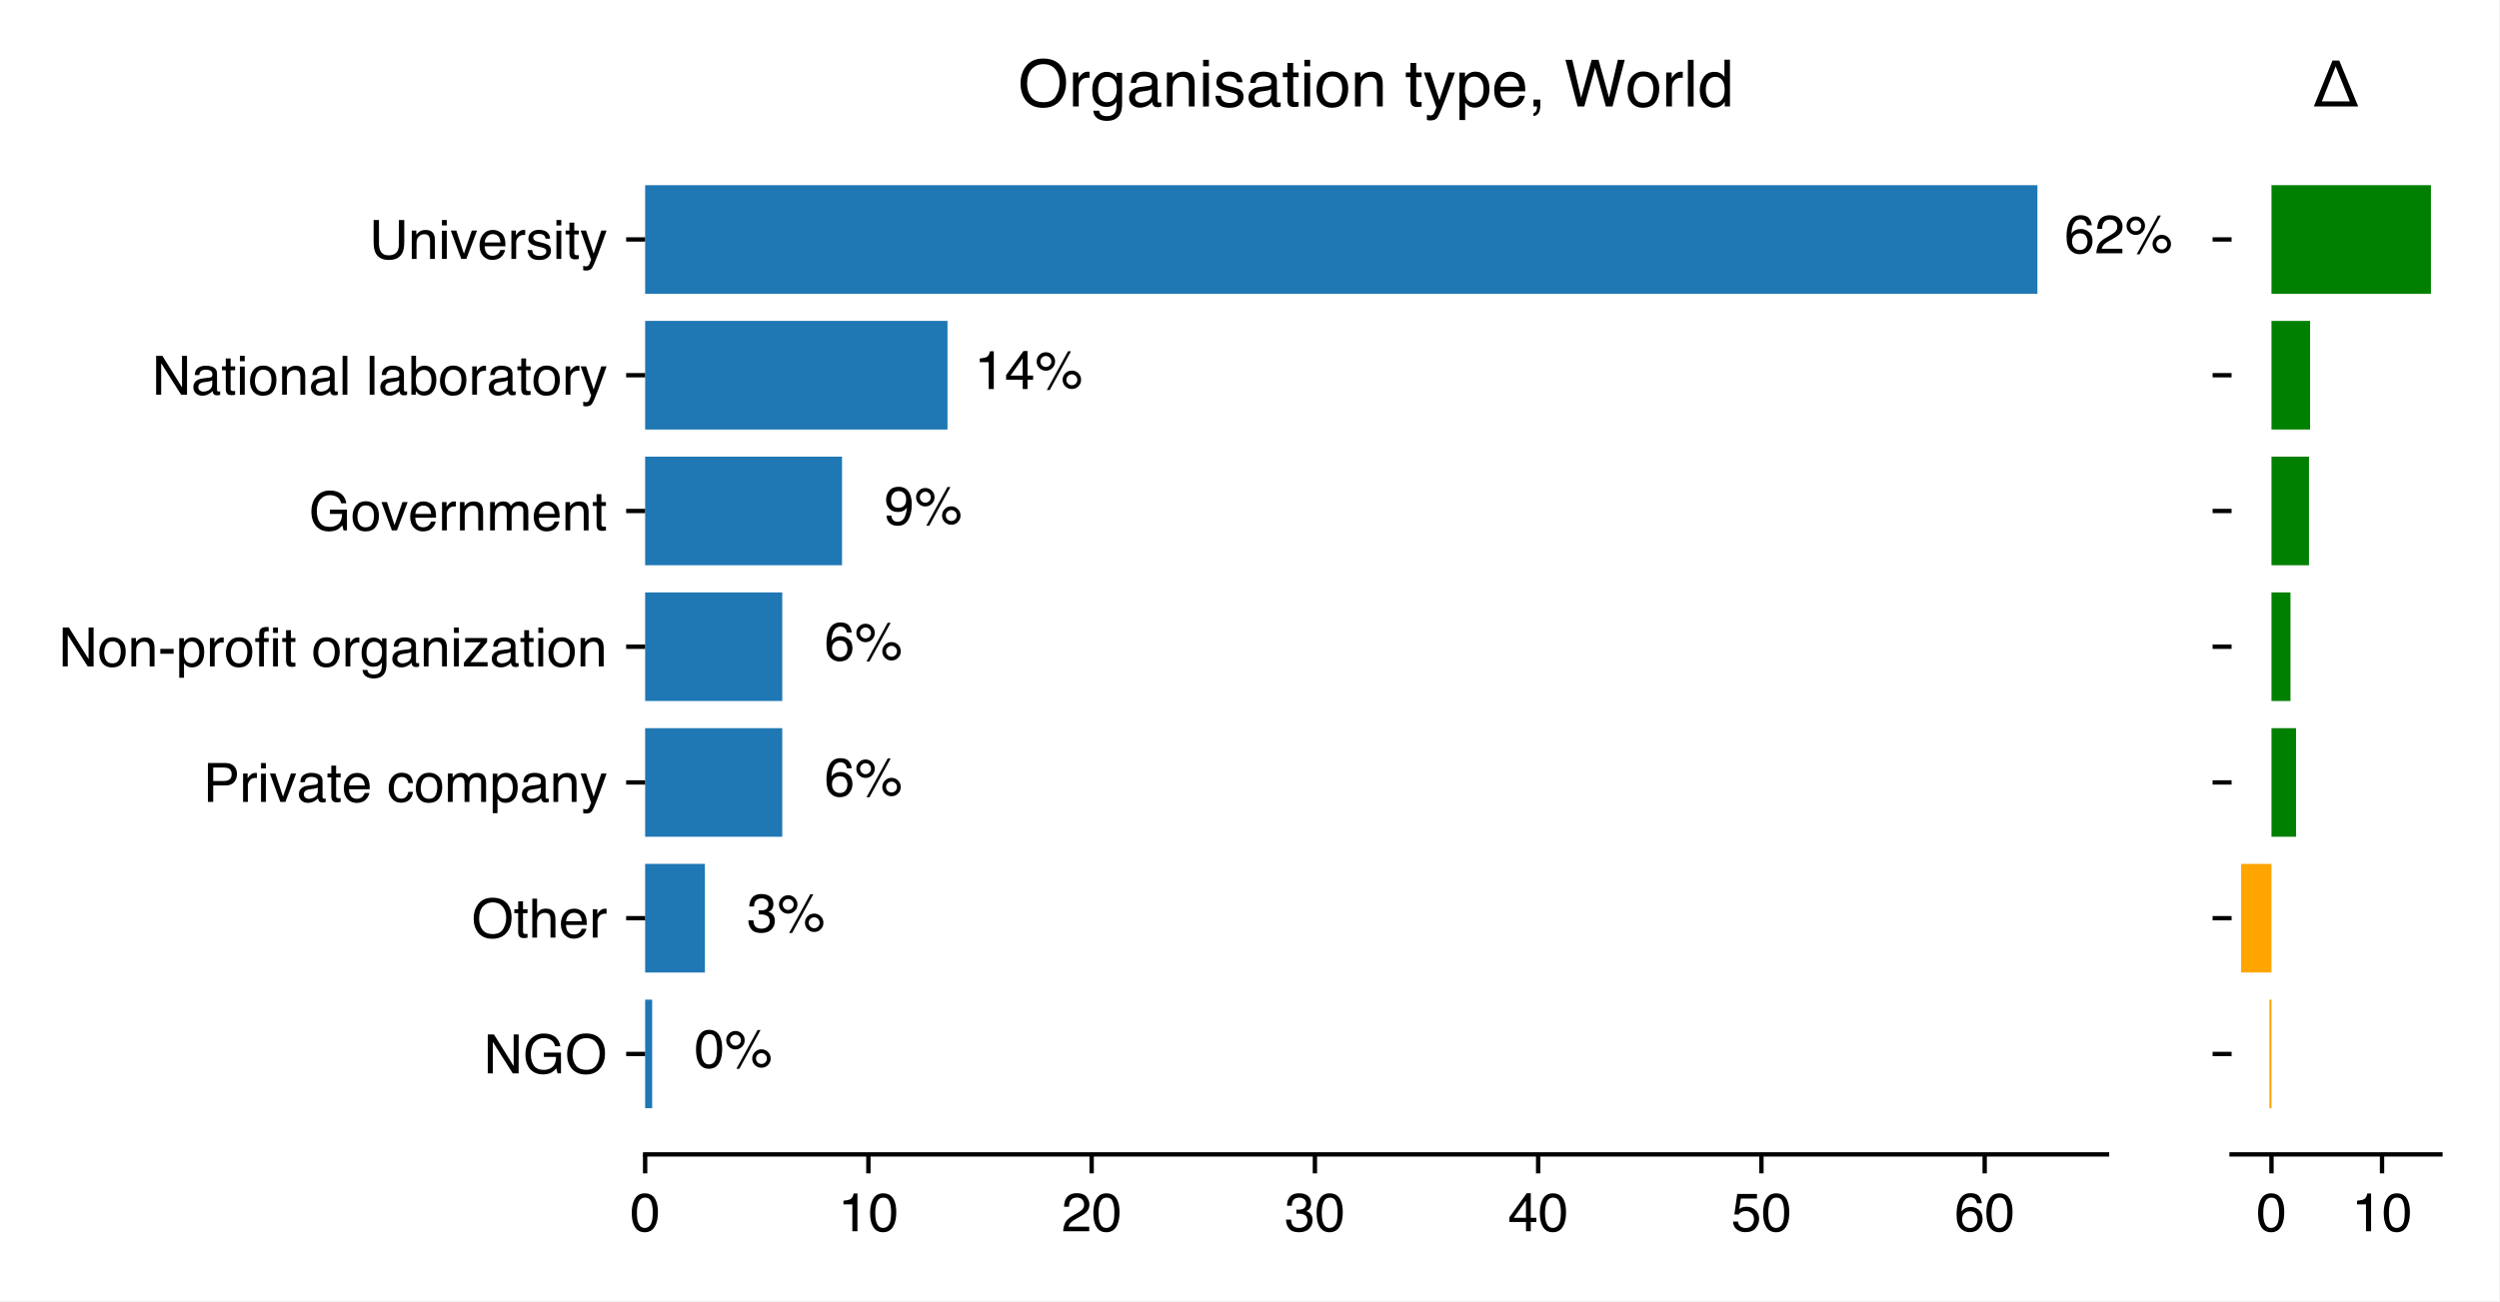
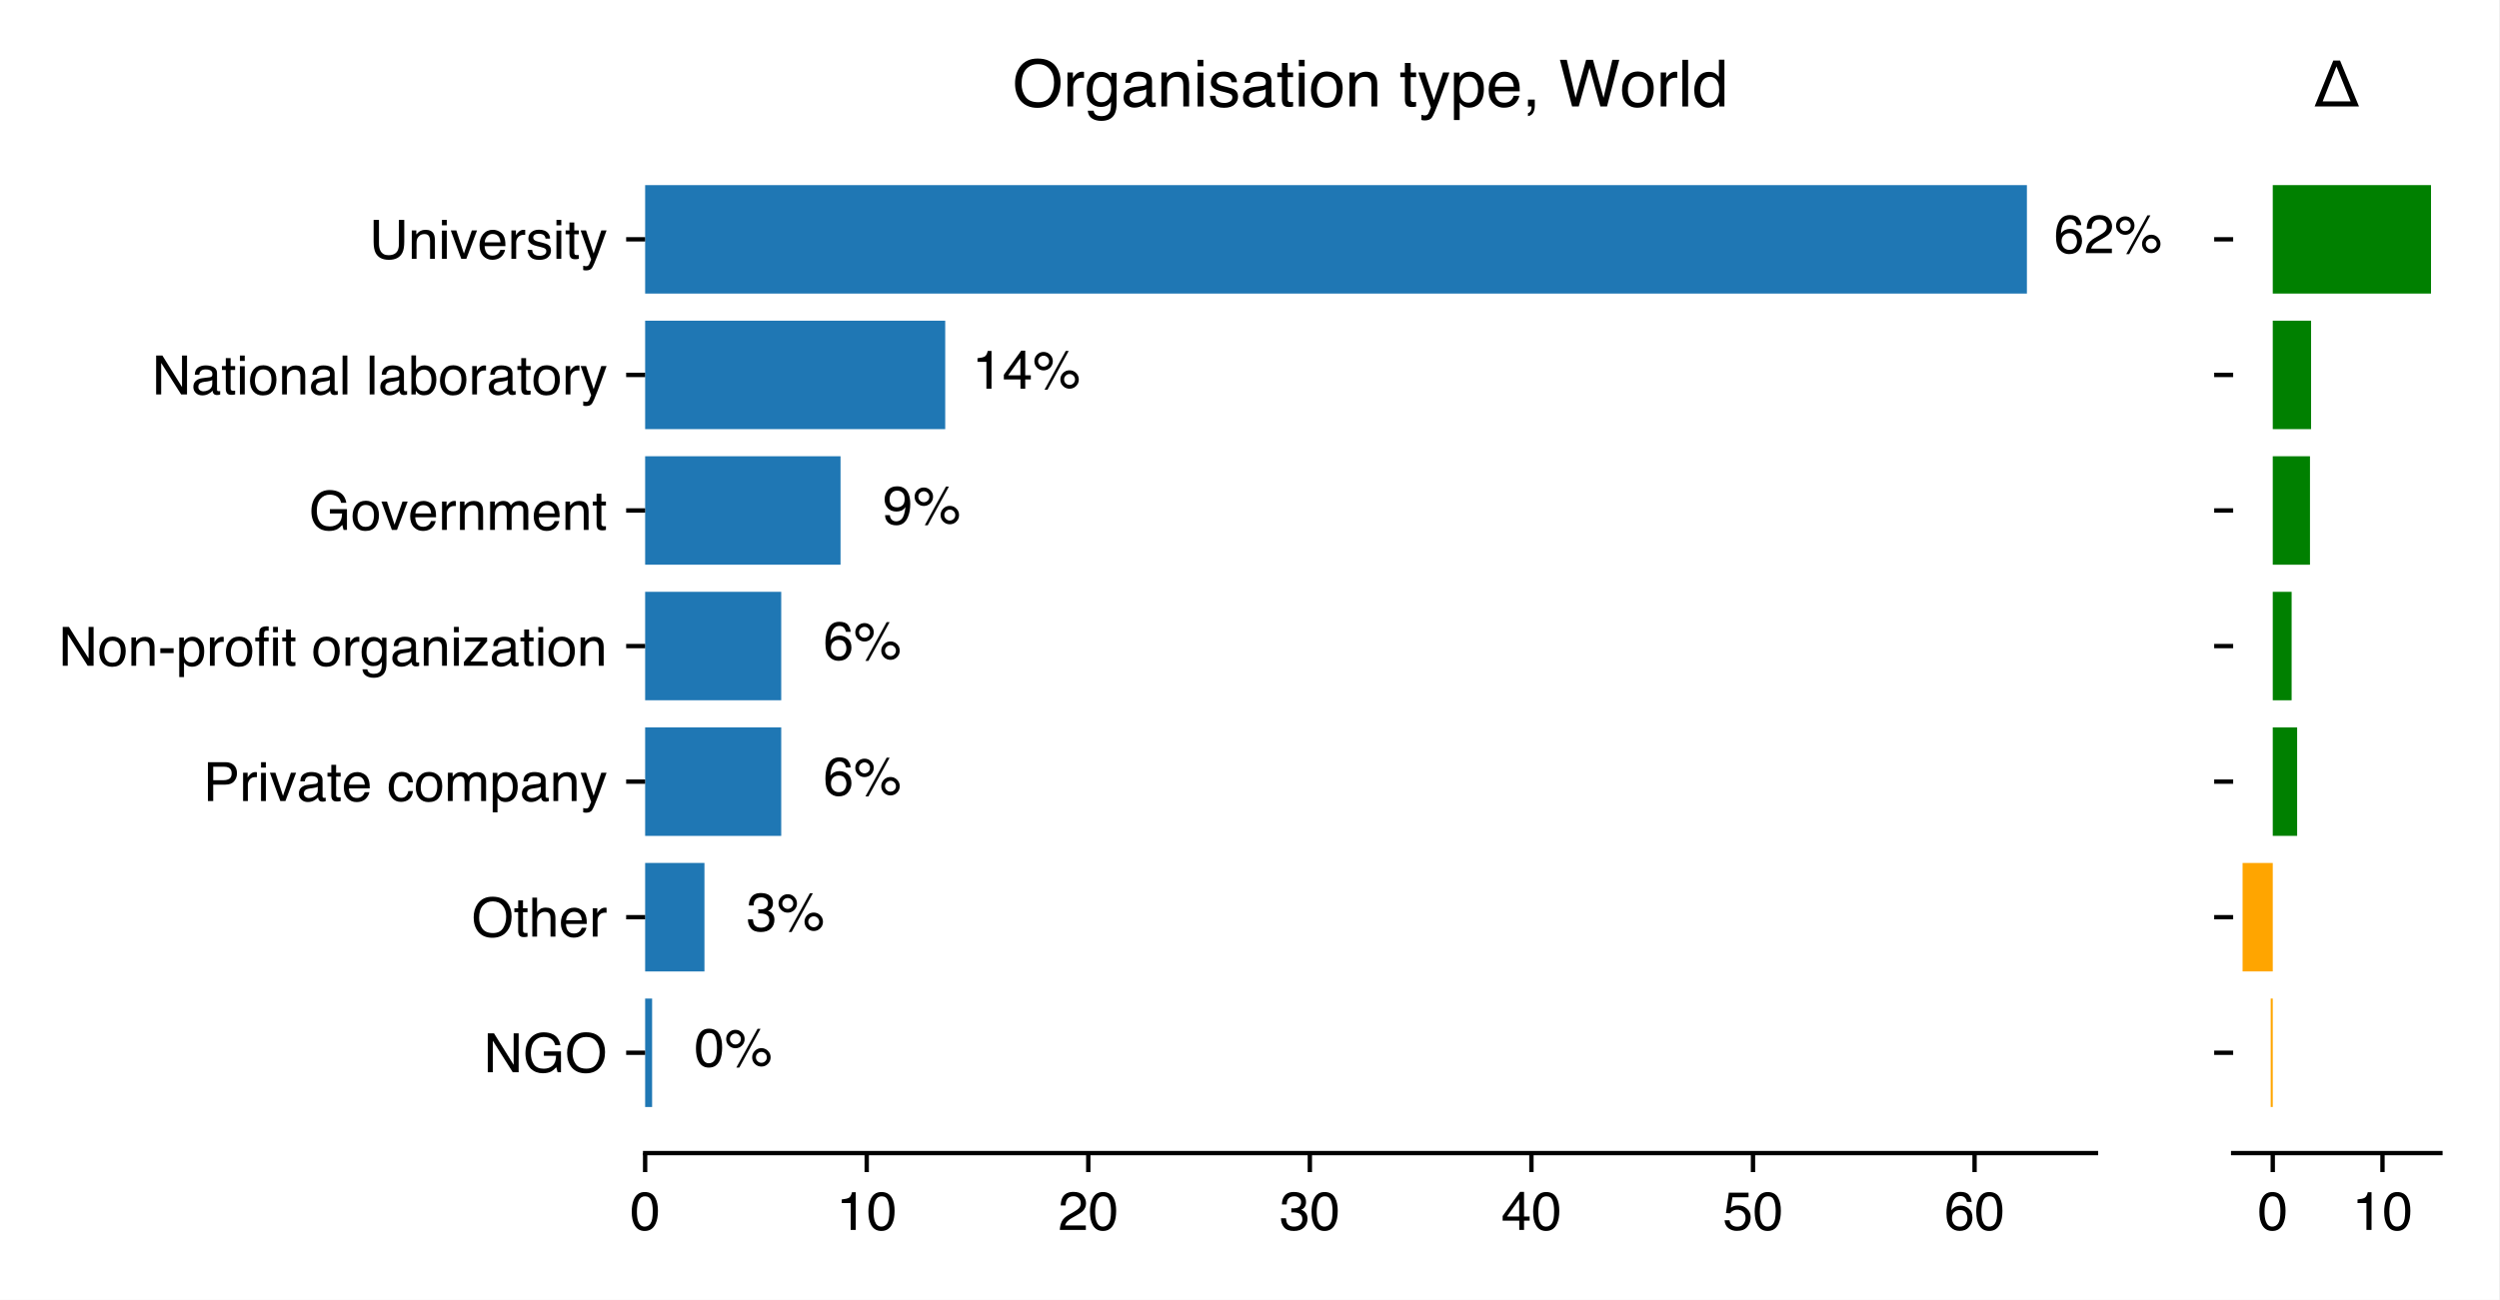
- <svg xmlns="http://www.w3.org/2000/svg" xmlns:xlink="http://www.w3.org/1999/xlink" width="460.8pt" height="240pt" viewBox="0 0 460.8 240" version="1.1">
+ <svg xmlns="http://www.w3.org/2000/svg" xmlns:xlink="http://www.w3.org/1999/xlink" width="460.8pt" height="239.76pt" viewBox="0 0 460.8 239.76" version="1.1">
  <defs>
    <style type="text/css">*{stroke-linejoin: round; stroke-linecap: butt}</style>
  </defs>
  <g id="figure_1">
    <g id="patch_1">
-       <path d="M 0 240  L 460.8 240  L 460.8 0  L 0 0  z " style="fill: #ffffff" />
+       <path d="M 0 239.76  L 460.8 239.76  L 460.8 0  L 0 0  z " style="fill: #ffffff" />
    </g>
    <g id="axes_1">
      <g id="patch_2">
-         <path d="M 118.959 212.942  L 388.523 212.942  L 388.523 25.642  L 118.959 25.642  z " style="fill: #ffffff" />
+         <path d="M 118.959 212.702  L 386.488 212.702  L 386.488 25.642  L 118.959 25.642  z " style="fill: #ffffff" />
      </g>
      <g id="patch_3">
-         <path d="M 118.959 204.429  L 120.256 204.429  L 120.256 184.397  L 118.959 184.397  z " clip-path="url(#p398abf2aa0)" style="fill: #1f77b4" />
+         <path d="M 118.959 204.199  L 120.246 204.199  L 120.246 184.193  L 118.959 184.193  z " clip-path="url(#pf5ba557261)" style="fill: #1f77b4" />
      </g>
      <g id="patch_4">
-         <path d="M 118.959 179.388  L 129.98 179.388  L 129.98 159.356  L 118.959 159.356  z " clip-path="url(#p398abf2aa0)" style="fill: #1f77b4" />
+         <path d="M 118.959 179.191  L 129.897 179.191  L 129.897 159.185  L 118.959 159.185  z " clip-path="url(#pf5ba557261)" style="fill: #1f77b4" />
      </g>
      <g id="patch_5">
-         <path d="M 118.959 154.348  L 144.243 154.348  L 144.243 134.316  L 118.959 134.316  z " clip-path="url(#p398abf2aa0)" style="fill: #1f77b4" />
+         <path d="M 118.959 154.184  L 144.052 154.184  L 144.052 134.177  L 118.959 134.177  z " clip-path="url(#pf5ba557261)" style="fill: #1f77b4" />
      </g>
      <g id="patch_6">
-         <path d="M 118.959 129.308  L 144.243 129.308  L 144.243 109.276  L 118.959 109.276  z " clip-path="url(#p398abf2aa0)" style="fill: #1f77b4" />
+         <path d="M 118.959 129.176  L 144.052 129.176  L 144.052 109.169  L 118.959 109.169  z " clip-path="url(#pf5ba557261)" style="fill: #1f77b4" />
      </g>
      <g id="patch_7">
-         <path d="M 118.959 104.268  L 155.264 104.268  L 155.264 84.236  L 118.959 84.236  z " clip-path="url(#p398abf2aa0)" style="fill: #1f77b4" />
+         <path d="M 118.959 104.168  L 154.99 104.168  L 154.99 84.161  L 118.959 84.161  z " clip-path="url(#pf5ba557261)" style="fill: #1f77b4" />
      </g>
      <g id="patch_8">
-         <path d="M 118.959 79.228  L 174.713 79.228  L 174.713 59.196  L 118.959 59.196  z " clip-path="url(#p398abf2aa0)" style="fill: #1f77b4" />
+         <path d="M 118.959 79.16  L 174.292 79.16  L 174.292 59.153  L 118.959 59.153  z " clip-path="url(#pf5ba557261)" style="fill: #1f77b4" />
      </g>
      <g id="patch_9">
-         <path d="M 118.959 54.188  L 375.686 54.188  L 375.686 34.156  L 118.959 34.156  z " clip-path="url(#p398abf2aa0)" style="fill: #1f77b4" />
+         <path d="M 118.959 54.152  L 373.749 54.152  L 373.749 34.145  L 118.959 34.145  z " clip-path="url(#pf5ba557261)" style="fill: #1f77b4" />
      </g>
      <g id="matplotlib.axis_1">
        <g id="xtick_1">
          <g id="line2d_1">
            <defs>
              <path id="m4c99cd72f3" d="M 0 0  L 0 3.5  " style="stroke: #000000; stroke-width: 0.8" />
            </defs>
            <g>
-               <use xlink:href="#m4c99cd72f3" x="118.959" y="212.942" style="stroke: #000000; stroke-width: 0.8" />
+               <use xlink:href="#m4c99cd72f3" x="118.959" y="212.702" style="stroke: #000000; stroke-width: 0.8" />
            </g>
          </g>
          <g id="text_1">
-             <g transform="translate(116.1789 227.1156)scale(0.1 -0.1)">
+             <g transform="translate(116.1789 226.8756)scale(0.1 -0.1)">
              <defs>
                <path id="Helvetica-30" d="M 1731 4475  Q 2600 4475 2988 3759  Q 3288 3206 3288 2244  Q 3288 1331 3016 734  Q 2622 -122 1728 -122  Q 922 -122 528 578  Q 200 1163 200 2147  Q 200 2909 397 3456  Q 766 4475 1731 4475  z M 1725 391  Q 2163 391 2422 778  Q 2681 1166 2681 2222  Q 2681 2984 2493 3476  Q 2306 3969 1766 3969  Q 1269 3969 1039 3501  Q 809 3034 809 2125  Q 809 1441 956 1025  Q 1181 391 1725 391  z " transform="scale(0.015625)" />
              </defs>
              <use xlink:href="#Helvetica-30" />
            </g>
          </g>
        </g>
        <g id="xtick_2">
          <g id="line2d_2">
            <g>
-               <use xlink:href="#m4c99cd72f3" x="160.126" y="212.942" style="stroke: #000000; stroke-width: 0.8" />
+               <use xlink:href="#m4c99cd72f3" x="159.816" y="212.702" style="stroke: #000000; stroke-width: 0.8" />
            </g>
          </g>
          <g id="text_2">
-             <g transform="translate(154.5655 227.1156)scale(0.1 -0.1)">
+             <g transform="translate(154.2548 226.8756)scale(0.1 -0.1)">
              <defs>
                <path id="Helvetica-31" d="M 613 3169  L 613 3600  Q 1222 3659 1462 3798  Q 1703 3938 1822 4456  L 2266 4456  L 2266 0  L 1666 0  L 1666 3169  L 613 3169  z " transform="scale(0.015625)" />
              </defs>
              <use xlink:href="#Helvetica-31" />
              <use xlink:href="#Helvetica-30" x="55.615" />
            </g>
          </g>
        </g>
        <g id="xtick_3">
          <g id="line2d_3">
            <g>
-               <use xlink:href="#m4c99cd72f3" x="201.294" y="212.942" style="stroke: #000000; stroke-width: 0.8" />
+               <use xlink:href="#m4c99cd72f3" x="200.672" y="212.702" style="stroke: #000000; stroke-width: 0.8" />
            </g>
          </g>
          <g id="text_3">
-             <g transform="translate(195.7326 227.1156)scale(0.1 -0.1)">
+             <g transform="translate(195.1112 226.8756)scale(0.1 -0.1)">
              <defs>
                <path id="Helvetica-32" d="M 200 0  Q 231 578 439 1006  Q 647 1434 1250 1784  L 1850 2131  Q 2253 2366 2416 2531  Q 2672 2791 2672 3125  Q 2672 3516 2437 3745  Q 2203 3975 1813 3975  Q 1234 3975 1013 3538  Q 894 3303 881 2888  L 309 2888  Q 319 3472 525 3841  Q 891 4491 1816 4491  Q 2584 4491 2939 4075  Q 3294 3659 3294 3150  Q 3294 2613 2916 2231  Q 2697 2009 2131 1694  L 1703 1456  Q 1397 1288 1222 1134  Q 909 863 828 531  L 3272 531  L 3272 0  L 200 0  z " transform="scale(0.015625)" />
              </defs>
              <use xlink:href="#Helvetica-32" />
              <use xlink:href="#Helvetica-30" x="55.615" />
            </g>
          </g>
        </g>
        <g id="xtick_4">
          <g id="line2d_4">
            <g>
-               <use xlink:href="#m4c99cd72f3" x="242.461" y="212.942" style="stroke: #000000; stroke-width: 0.8" />
+               <use xlink:href="#m4c99cd72f3" x="241.528" y="212.702" style="stroke: #000000; stroke-width: 0.8" />
            </g>
          </g>
          <g id="text_4">
-             <g transform="translate(236.8997 227.1156)scale(0.1 -0.1)">
+             <g transform="translate(235.9675 226.8756)scale(0.1 -0.1)">
              <defs>
                <path id="Helvetica-33" d="M 1663 -122  Q 869 -122 511 314  Q 153 750 153 1375  L 741 1375  Q 778 941 903 744  Q 1122 391 1694 391  Q 2138 391 2406 628  Q 2675 866 2675 1241  Q 2675 1703 2392 1887  Q 2109 2072 1606 2072  Q 1550 2072 1492 2070  Q 1434 2069 1375 2066  L 1375 2563  Q 1463 2553 1522 2550  Q 1581 2547 1650 2547  Q 1966 2547 2169 2647  Q 2525 2822 2525 3272  Q 2525 3606 2287 3787  Q 2050 3969 1734 3969  Q 1172 3969 956 3594  Q 838 3388 822 3006  L 266 3006  Q 266 3506 466 3856  Q 809 4481 1675 4481  Q 2359 4481 2734 4176  Q 3109 3872 3109 3294  Q 3109 2881 2888 2625  Q 2750 2466 2531 2375  Q 2884 2278 3082 2001  Q 3281 1725 3281 1325  Q 3281 684 2859 281  Q 2438 -122 1663 -122  z " transform="scale(0.015625)" />
              </defs>
              <use xlink:href="#Helvetica-33" />
              <use xlink:href="#Helvetica-30" x="55.615" />
            </g>
          </g>
        </g>
        <g id="xtick_5">
          <g id="line2d_5">
            <g>
-               <use xlink:href="#m4c99cd72f3" x="283.628" y="212.942" style="stroke: #000000; stroke-width: 0.8" />
+               <use xlink:href="#m4c99cd72f3" x="282.385" y="212.702" style="stroke: #000000; stroke-width: 0.8" />
            </g>
          </g>
          <g id="text_5">
-             <g transform="translate(278.0668 227.1156)scale(0.1 -0.1)">
+             <g transform="translate(276.8239 226.8756)scale(0.1 -0.1)">
              <defs>
                <path id="Helvetica-34" d="M 2116 1584  L 2116 3613  L 681 1584  L 2116 1584  z M 2125 0  L 2125 1094  L 163 1094  L 163 1644  L 2213 4488  L 2688 4488  L 2688 1584  L 3347 1584  L 3347 1094  L 2688 1094  L 2688 0  L 2125 0  z " transform="scale(0.015625)" />
              </defs>
              <use xlink:href="#Helvetica-34" />
              <use xlink:href="#Helvetica-30" x="55.615" />
            </g>
          </g>
        </g>
        <g id="xtick_6">
          <g id="line2d_6">
            <g>
-               <use xlink:href="#m4c99cd72f3" x="324.795" y="212.942" style="stroke: #000000; stroke-width: 0.8" />
+               <use xlink:href="#m4c99cd72f3" x="323.241" y="212.702" style="stroke: #000000; stroke-width: 0.8" />
            </g>
          </g>
          <g id="text_6">
-             <g transform="translate(319.2339 227.1156)scale(0.1 -0.1)">
+             <g transform="translate(317.6803 226.8756)scale(0.1 -0.1)">
              <defs>
                <path id="Helvetica-35" d="M 791 1141  Q 847 659 1238 475  Q 1438 381 1700 381  Q 2200 381 2440 700  Q 2681 1019 2681 1406  Q 2681 1875 2395 2131  Q 2109 2388 1709 2388  Q 1419 2388 1211 2275  Q 1003 2163 856 1963  L 369 1991  L 709 4400  L 3034 4400  L 3034 3856  L 1131 3856  L 941 2613  Q 1097 2731 1238 2791  Q 1488 2894 1816 2894  Q 2431 2894 2859 2497  Q 3288 2100 3288 1491  Q 3288 856 2895 371  Q 2503 -113 1644 -113  Q 1097 -113 676 195  Q 256 503 206 1141  L 791 1141  z " transform="scale(0.015625)" />
              </defs>
              <use xlink:href="#Helvetica-35" />
              <use xlink:href="#Helvetica-30" x="55.615" />
            </g>
          </g>
        </g>
        <g id="xtick_7">
          <g id="line2d_7">
            <g>
-               <use xlink:href="#m4c99cd72f3" x="365.962" y="212.942" style="stroke: #000000; stroke-width: 0.8" />
+               <use xlink:href="#m4c99cd72f3" x="364.098" y="212.702" style="stroke: #000000; stroke-width: 0.8" />
            </g>
          </g>
          <g id="text_7">
-             <g transform="translate(360.401 227.1156)scale(0.1 -0.1)">
+             <g transform="translate(358.5366 226.8756)scale(0.1 -0.1)">
              <defs>
                <path id="Helvetica-36" d="M 1872 4494  Q 2622 4494 2917 4105  Q 3213 3716 3213 3303  L 2656 3303  Q 2606 3569 2497 3719  Q 2294 4000 1881 4000  Q 1409 4000 1131 3564  Q 853 3128 822 2316  Q 1016 2600 1309 2741  Q 1578 2866 1909 2866  Q 2472 2866 2890 2506  Q 3309 2147 3309 1434  Q 3309 825 2912 354  Q 2516 -116 1781 -116  Q 1153 -116 697 361  Q 241 838 241 1966  Q 241 2800 444 3381  Q 834 4494 1872 4494  z M 1831 384  Q 2275 384 2495 682  Q 2716 981 2716 1388  Q 2716 1731 2519 2042  Q 2322 2353 1803 2353  Q 1441 2353 1167 2112  Q 894 1872 894 1388  Q 894 963 1142 673  Q 1391 384 1831 384  z " transform="scale(0.015625)" />
              </defs>
              <use xlink:href="#Helvetica-36" />
              <use xlink:href="#Helvetica-30" x="55.615" />
            </g>
          </g>
        </g>
      </g>
      <g id="matplotlib.axis_2">
        <g id="ytick_1">
          <g id="line2d_8">
            <defs>
              <path id="m8e343aef83" d="M 0 0  L -3.5 0  " style="stroke: #000000; stroke-width: 0.8" />
            </defs>
            <g>
-               <use xlink:href="#m8e343aef83" x="118.959" y="194.413" style="stroke: #000000; stroke-width: 0.8" />
+               <use xlink:href="#m8e343aef83" x="118.959" y="194.196" style="stroke: #000000; stroke-width: 0.8" />
            </g>
          </g>
          <g id="text_8">
-             <g transform="translate(89.18125 197.9993)scale(0.1 -0.1)">
+             <g transform="translate(89.18125 197.783)scale(0.1 -0.1)">
              <defs>
                <path id="Helvetica-4e" d="M 488 4591  L 1222 4591  L 3541 872  L 3541 4591  L 4131 4591  L 4131 0  L 3434 0  L 1081 3716  L 1081 0  L 488 0  L 488 4591  z M 2269 4591  L 2269 4591  z " transform="scale(0.015625)" />
                <path id="Helvetica-47" d="M 2472 4709  Q 3119 4709 3591 4459  Q 4275 4100 4428 3200  L 3813 3200  Q 3700 3703 3347 3933  Q 2994 4163 2456 4163  Q 1819 4163 1383 3684  Q 947 3206 947 2259  Q 947 1441 1306 927  Q 1666 413 2478 413  Q 3100 413 3508 773  Q 3916 1134 3925 1941  L 2488 1941  L 2488 2456  L 4503 2456  L 4503 0  L 4103 0  L 3953 591  Q 3638 244 3394 109  Q 2984 -122 2353 -122  Q 1538 -122 950 406  Q 309 1069 309 2225  Q 309 3378 934 4059  Q 1528 4709 2472 4709  z M 2369 4716  L 2369 4716  z " transform="scale(0.015625)" />
                <path id="Helvetica-4f" d="M 2469 4716  Q 3684 4716 4269 3934  Q 4725 3325 4725 2375  Q 4725 1347 4203 666  Q 3591 -134 2456 -134  Q 1397 -134 791 566  Q 250 1241 250 2272  Q 250 3203 713 3866  Q 1306 4716 2469 4716  z M 2531 422  Q 3353 422 3720 1011  Q 4088 1600 4088 2366  Q 4088 3175 3664 3669  Q 3241 4163 2506 4163  Q 1794 4163 1344 3673  Q 894 3184 894 2231  Q 894 1469 1280 945  Q 1666 422 2531 422  z M 2488 4716  L 2488 4716  z " transform="scale(0.015625)" />
              </defs>
              <use xlink:href="#Helvetica-4e" />
              <use xlink:href="#Helvetica-47" x="72.217" />
              <use xlink:href="#Helvetica-4f" x="150" />
            </g>
          </g>
        </g>
        <g id="ytick_2">
          <g id="line2d_9">
            <g>
-               <use xlink:href="#m8e343aef83" x="118.959" y="169.372" style="stroke: #000000; stroke-width: 0.8" />
+               <use xlink:href="#m8e343aef83" x="118.959" y="169.188" style="stroke: #000000; stroke-width: 0.8" />
            </g>
          </g>
          <g id="text_9">
-             <g transform="translate(86.95156 172.9592)scale(0.1 -0.1)">
+             <g transform="translate(86.95156 172.775)scale(0.1 -0.1)">
              <defs>
                <path id="Helvetica-74" d="M 525 4281  L 1094 4281  L 1094 3347  L 1628 3347  L 1628 2888  L 1094 2888  L 1094 703  Q 1094 528 1213 469  Q 1278 434 1431 434  Q 1472 434 1519 436  Q 1566 438 1628 444  L 1628 0  Q 1531 -28 1426 -40  Q 1322 -53 1200 -53  Q 806 -53 665 148  Q 525 350 525 672  L 525 2888  L 72 2888  L 72 3347  L 525 3347  L 525 4281  z " transform="scale(0.015625)" />
                <path id="Helvetica-68" d="M 413 4606  L 975 4606  L 975 2894  Q 1175 3147 1334 3250  Q 1606 3428 2013 3428  Q 2741 3428 3000 2919  Q 3141 2641 3141 2147  L 3141 0  L 2563 0  L 2563 2109  Q 2563 2478 2469 2650  Q 2316 2925 1894 2925  Q 1544 2925 1259 2684  Q 975 2444 975 1775  L 975 0  L 413 0  L 413 4606  z " transform="scale(0.015625)" />
                <path id="Helvetica-65" d="M 1806 3422  Q 2163 3422 2497 3255  Q 2831 3088 3006 2822  Q 3175 2569 3231 2231  Q 3281 2000 3281 1494  L 828 1494  Q 844 984 1069 676  Q 1294 369 1766 369  Q 2206 369 2469 659  Q 2619 828 2681 1050  L 3234 1050  Q 3213 866 3089 639  Q 2966 413 2813 269  Q 2556 19 2178 -69  Q 1975 -119 1719 -119  Q 1094 -119 659 336  Q 225 791 225 1609  Q 225 2416 662 2919  Q 1100 3422 1806 3422  z M 2703 1941  Q 2669 2306 2544 2525  Q 2313 2931 1772 2931  Q 1384 2931 1121 2651  Q 859 2372 844 1941  L 2703 1941  z M 1753 3428  L 1753 3428  z " transform="scale(0.015625)" />
                <path id="Helvetica-72" d="M 428 3347  L 963 3347  L 963 2769  Q 1028 2938 1284 3180  Q 1541 3422 1875 3422  Q 1891 3422 1928 3419  Q 1966 3416 2056 3406  L 2056 2813  Q 2006 2822 1964 2825  Q 1922 2828 1872 2828  Q 1447 2828 1219 2554  Q 991 2281 991 1925  L 991 0  L 428 0  L 428 3347  z " transform="scale(0.015625)" />
              </defs>
              <use xlink:href="#Helvetica-4f" />
              <use xlink:href="#Helvetica-74" x="77.783" />
              <use xlink:href="#Helvetica-68" x="105.566" />
              <use xlink:href="#Helvetica-65" x="161.182" />
              <use xlink:href="#Helvetica-72" x="216.797" />
            </g>
          </g>
        </g>
        <g id="ytick_3">
          <g id="line2d_10">
            <g>
-               <use xlink:href="#m8e343aef83" x="118.959" y="144.332" style="stroke: #000000; stroke-width: 0.8" />
+               <use xlink:href="#m8e343aef83" x="118.959" y="144.18" style="stroke: #000000; stroke-width: 0.8" />
            </g>
          </g>
          <g id="text_10">
-             <g transform="translate(37.48594 147.9191)scale(0.1 -0.1)">
+             <g transform="translate(37.48594 147.767)scale(0.1 -0.1)">
              <defs>
                <path id="Helvetica-50" d="M 547 4591  L 2613 4591  Q 3225 4591 3600 4245  Q 3975 3900 3975 3275  Q 3975 2738 3640 2339  Q 3306 1941 2613 1941  L 1169 1941  L 1169 0  L 547 0  L 547 4591  z M 3347 3272  Q 3347 3778 2972 3959  Q 2766 4056 2406 4056  L 1169 4056  L 1169 2466  L 2406 2466  Q 2825 2466 3086 2644  Q 3347 2822 3347 3272  z " transform="scale(0.015625)" />
                <path id="Helvetica-69" d="M 413 3331  L 984 3331  L 984 0  L 413 0  L 413 3331  z M 413 4591  L 984 4591  L 984 3953  L 413 3953  L 413 4591  z " transform="scale(0.015625)" />
                <path id="Helvetica-76" d="M 688 3347  L 1581 622  L 2516 3347  L 3131 3347  L 1869 0  L 1269 0  L 34 3347  L 688 3347  z " transform="scale(0.015625)" />
                <path id="Helvetica-61" d="M 844 891  Q 844 647 1022 506  Q 1200 366 1444 366  Q 1741 366 2019 503  Q 2488 731 2488 1250  L 2488 1703  Q 2384 1638 2221 1594  Q 2059 1550 1903 1531  L 1563 1488  Q 1256 1447 1103 1359  Q 844 1213 844 891  z M 2206 2028  Q 2400 2053 2466 2191  Q 2503 2266 2503 2406  Q 2503 2694 2298 2823  Q 2094 2953 1713 2953  Q 1272 2953 1088 2716  Q 984 2584 953 2325  L 428 2325  Q 444 2944 830 3186  Q 1216 3428 1725 3428  Q 2316 3428 2684 3203  Q 3050 2978 3050 2503  L 3050 575  Q 3050 488 3086 434  Q 3122 381 3238 381  Q 3275 381 3322 386  Q 3369 391 3422 400  L 3422 -16  Q 3291 -53 3222 -62  Q 3153 -72 3034 -72  Q 2744 -72 2613 134  Q 2544 244 2516 444  Q 2344 219 2022 53  Q 1700 -113 1313 -113  Q 847 -113 551 170  Q 256 453 256 878  Q 256 1344 547 1600  Q 838 1856 1309 1916  L 2206 2028  z M 1741 3428  L 1741 3428  z " transform="scale(0.015625)" />
                <path id="Helvetica-20" transform="scale(0.015625)" />
                <path id="Helvetica-63" d="M 1703 3444  Q 2269 3444 2623 3169  Q 2978 2894 3050 2222  L 2503 2222  Q 2453 2531 2275 2736  Q 2097 2941 1703 2941  Q 1166 2941 934 2416  Q 784 2075 784 1575  Q 784 1072 996 728  Q 1209 384 1666 384  Q 2016 384 2220 598  Q 2425 813 2503 1184  L 3050 1184  Q 2956 519 2581 211  Q 2206 -97 1622 -97  Q 966 -97 575 383  Q 184 863 184 1581  Q 184 2463 612 2953  Q 1041 3444 1703 3444  z M 1616 3428  L 1616 3428  z " transform="scale(0.015625)" />
                <path id="Helvetica-6f" d="M 1741 363  Q 2300 363 2508 786  Q 2716 1209 2716 1728  Q 2716 2197 2566 2491  Q 2328 2953 1747 2953  Q 1231 2953 997 2559  Q 763 2166 763 1609  Q 763 1075 997 719  Q 1231 363 1741 363  z M 1763 3444  Q 2409 3444 2856 3012  Q 3303 2581 3303 1744  Q 3303 934 2909 406  Q 2516 -122 1688 -122  Q 997 -122 590 345  Q 184 813 184 1600  Q 184 2444 612 2944  Q 1041 3444 1763 3444  z M 1744 3428  L 1744 3428  z " transform="scale(0.015625)" />
                <path id="Helvetica-6d" d="M 413 3347  L 969 3347  L 969 2872  Q 1169 3119 1331 3231  Q 1609 3422 1963 3422  Q 2363 3422 2606 3225  Q 2744 3113 2856 2894  Q 3044 3163 3297 3292  Q 3550 3422 3866 3422  Q 4541 3422 4784 2934  Q 4916 2672 4916 2228  L 4916 0  L 4331 0  L 4331 2325  Q 4331 2659 4164 2784  Q 3997 2909 3756 2909  Q 3425 2909 3186 2687  Q 2947 2466 2947 1947  L 2947 0  L 2375 0  L 2375 2184  Q 2375 2525 2294 2681  Q 2166 2916 1816 2916  Q 1497 2916 1236 2669  Q 975 2422 975 1775  L 975 0  L 413 0  L 413 3347  z " transform="scale(0.015625)" />
                <path id="Helvetica-70" d="M 1825 378  Q 2219 378 2480 708  Q 2741 1038 2741 1694  Q 2741 2094 2625 2381  Q 2406 2934 1825 2934  Q 1241 2934 1025 2350  Q 909 2038 909 1556  Q 909 1169 1025 897  Q 1244 378 1825 378  z M 369 3331  L 916 3331  L 916 2888  Q 1084 3116 1284 3241  Q 1569 3428 1953 3428  Q 2522 3428 2919 2992  Q 3316 2556 3316 1747  Q 3316 653 2744 184  Q 2381 -113 1900 -113  Q 1522 -113 1266 53  Q 1116 147 931 375  L 931 -1334  L 369 -1334  L 369 3331  z " transform="scale(0.015625)" />
                <path id="Helvetica-6e" d="M 413 3347  L 947 3347  L 947 2872  Q 1184 3166 1450 3294  Q 1716 3422 2041 3422  Q 2753 3422 3003 2925  Q 3141 2653 3141 2147  L 3141 0  L 2569 0  L 2569 2109  Q 2569 2416 2478 2603  Q 2328 2916 1934 2916  Q 1734 2916 1606 2875  Q 1375 2806 1200 2600  Q 1059 2434 1017 2257  Q 975 2081 975 1753  L 975 0  L 413 0  L 413 3347  z M 1734 3428  L 1734 3428  z " transform="scale(0.015625)" />
                <path id="Helvetica-79" d="M 2503 3347  L 3125 3347  Q 3006 3025 2597 1878  Q 2291 1016 2084 472  Q 1597 -809 1397 -1090  Q 1197 -1372 709 -1372  Q 591 -1372 527 -1362  Q 463 -1353 369 -1328  L 369 -816  Q 516 -856 581 -865  Q 647 -875 697 -875  Q 853 -875 926 -823  Q 1000 -772 1050 -697  Q 1066 -672 1162 -440  Q 1259 -209 1303 -97  L 66 3347  L 703 3347  L 1600 622  L 2503 3347  z M 1597 3428  L 1597 3428  z " transform="scale(0.015625)" />
              </defs>
              <use xlink:href="#Helvetica-50" />
              <use xlink:href="#Helvetica-72" x="66.699" />
              <use xlink:href="#Helvetica-69" x="100" />
              <use xlink:href="#Helvetica-76" x="122.217" />
              <use xlink:href="#Helvetica-61" x="172.217" />
              <use xlink:href="#Helvetica-74" x="227.832" />
              <use xlink:href="#Helvetica-65" x="255.615" />
              <use xlink:href="#Helvetica-20" x="311.23" />
              <use xlink:href="#Helvetica-63" x="339.014" />
              <use xlink:href="#Helvetica-6f" x="389.014" />
              <use xlink:href="#Helvetica-6d" x="444.629" />
              <use xlink:href="#Helvetica-70" x="527.93" />
              <use xlink:href="#Helvetica-61" x="583.545" />
              <use xlink:href="#Helvetica-6e" x="639.16" />
              <use xlink:href="#Helvetica-79" x="694.775" />
            </g>
          </g>
        </g>
        <g id="ytick_4">
          <g id="line2d_11">
            <g>
-               <use xlink:href="#m8e343aef83" x="118.959" y="119.292" style="stroke: #000000; stroke-width: 0.8" />
+               <use xlink:href="#m8e343aef83" x="118.959" y="119.172" style="stroke: #000000; stroke-width: 0.8" />
            </g>
          </g>
          <g id="text_11">
-             <g transform="translate(10.8 122.9298)scale(0.1 -0.1)">
+             <g transform="translate(10.8 122.8098)scale(0.1 -0.1)">
              <defs>
                <path id="Helvetica-2d" d="M 266 2072  L 1834 2072  L 1834 1494  L 266 1494  L 266 2072  z " transform="scale(0.015625)" />
                <path id="Helvetica-66" d="M 553 3856  Q 566 4206 675 4369  Q 872 4656 1434 4656  Q 1488 4656 1544 4653  Q 1600 4650 1672 4644  L 1672 4131  Q 1584 4138 1545 4139  Q 1506 4141 1472 4141  Q 1216 4141 1166 4008  Q 1116 3875 1116 3331  L 1672 3331  L 1672 2888  L 1109 2888  L 1109 0  L 553 0  L 553 2888  L 88 2888  L 88 3331  L 553 3331  L 553 3856  z " transform="scale(0.015625)" />
                <path id="Helvetica-67" d="M 1594 3406  Q 1988 3406 2281 3213  Q 2441 3103 2606 2894  L 2606 3316  L 3125 3316  L 3125 272  Q 3125 -366 2938 -734  Q 2588 -1416 1616 -1416  Q 1075 -1416 706 -1173  Q 338 -931 294 -416  L 866 -416  Q 906 -641 1028 -763  Q 1219 -950 1628 -950  Q 2275 -950 2475 -494  Q 2594 -225 2584 466  Q 2416 209 2178 84  Q 1941 -41 1550 -41  Q 1006 -41 598 345  Q 191 731 191 1622  Q 191 2463 602 2934  Q 1013 3406 1594 3406  z M 2606 1688  Q 2606 2309 2350 2609  Q 2094 2909 1697 2909  Q 1103 2909 884 2353  Q 769 2056 769 1575  Q 769 1009 998 714  Q 1228 419 1616 419  Q 2222 419 2469 966  Q 2606 1275 2606 1688  z M 1659 3428  L 1659 3428  z " transform="scale(0.015625)" />
                <path id="Helvetica-7a" d="M 163 444  L 2147 2844  L 309 2844  L 309 3347  L 2903 3347  L 2903 2888  L 931 503  L 2963 503  L 2963 0  L 163 0  L 163 444  z M 1609 3428  L 1609 3428  z " transform="scale(0.015625)" />
              </defs>
              <use xlink:href="#Helvetica-4e" />
              <use xlink:href="#Helvetica-6f" x="72.217" />
              <use xlink:href="#Helvetica-6e" x="127.832" />
              <use xlink:href="#Helvetica-2d" x="183.447" />
              <use xlink:href="#Helvetica-70" x="216.748" />
              <use xlink:href="#Helvetica-72" x="272.363" />
              <use xlink:href="#Helvetica-6f" x="305.664" />
              <use xlink:href="#Helvetica-66" x="361.279" />
              <use xlink:href="#Helvetica-69" x="389.062" />
              <use xlink:href="#Helvetica-74" x="411.279" />
              <use xlink:href="#Helvetica-20" x="439.062" />
              <use xlink:href="#Helvetica-6f" x="466.846" />
              <use xlink:href="#Helvetica-72" x="522.461" />
              <use xlink:href="#Helvetica-67" x="555.762" />
              <use xlink:href="#Helvetica-61" x="611.377" />
              <use xlink:href="#Helvetica-6e" x="666.992" />
              <use xlink:href="#Helvetica-69" x="722.607" />
              <use xlink:href="#Helvetica-7a" x="744.824" />
              <use xlink:href="#Helvetica-61" x="794.824" />
              <use xlink:href="#Helvetica-74" x="850.439" />
              <use xlink:href="#Helvetica-69" x="878.223" />
              <use xlink:href="#Helvetica-6f" x="900.439" />
              <use xlink:href="#Helvetica-6e" x="956.055" />
            </g>
          </g>
        </g>
        <g id="ytick_5">
          <g id="line2d_12">
            <g>
-               <use xlink:href="#m8e343aef83" x="118.959" y="94.252" style="stroke: #000000; stroke-width: 0.8" />
+               <use xlink:href="#m8e343aef83" x="118.959" y="94.164" style="stroke: #000000; stroke-width: 0.8" />
            </g>
          </g>
          <g id="text_12">
-             <g transform="translate(56.93906 97.839)scale(0.1 -0.1)">
+             <g transform="translate(56.93906 97.75108)scale(0.1 -0.1)">
              <use xlink:href="#Helvetica-47" />
              <use xlink:href="#Helvetica-6f" x="77.783" />
              <use xlink:href="#Helvetica-76" x="133.398" />
              <use xlink:href="#Helvetica-65" x="183.398" />
              <use xlink:href="#Helvetica-72" x="239.014" />
              <use xlink:href="#Helvetica-6e" x="272.314" />
              <use xlink:href="#Helvetica-6d" x="327.93" />
              <use xlink:href="#Helvetica-65" x="411.23" />
              <use xlink:href="#Helvetica-6e" x="466.846" />
              <use xlink:href="#Helvetica-74" x="522.461" />
            </g>
          </g>
        </g>
        <g id="ytick_6">
          <g id="line2d_13">
            <g>
-               <use xlink:href="#m8e343aef83" x="118.959" y="69.212" style="stroke: #000000; stroke-width: 0.8" />
+               <use xlink:href="#m8e343aef83" x="118.959" y="69.156" style="stroke: #000000; stroke-width: 0.8" />
            </g>
          </g>
          <g id="text_13">
-             <g transform="translate(28.02969 72.81065)scale(0.1 -0.1)">
+             <g transform="translate(28.02969 72.75482)scale(0.1 -0.1)">
              <defs>
                <path id="Helvetica-6c" d="M 428 4591  L 991 4591  L 991 0  L 428 0  L 428 4591  z " transform="scale(0.015625)" />
                <path id="Helvetica-62" d="M 369 4606  L 916 4606  L 916 2941  Q 1100 3181 1356 3307  Q 1613 3434 1913 3434  Q 2538 3434 2927 3004  Q 3316 2575 3316 1738  Q 3316 944 2931 419  Q 2547 -106 1866 -106  Q 1484 -106 1222 78  Q 1066 188 888 428  L 888 0  L 369 0  L 369 4606  z M 1831 391  Q 2288 391 2514 753  Q 2741 1116 2741 1709  Q 2741 2238 2514 2584  Q 2288 2931 1847 2931  Q 1463 2931 1173 2647  Q 884 2363 884 1709  Q 884 1238 1003 944  Q 1225 391 1831 391  z " transform="scale(0.015625)" />
              </defs>
              <use xlink:href="#Helvetica-4e" />
              <use xlink:href="#Helvetica-61" x="72.217" />
              <use xlink:href="#Helvetica-74" x="127.832" />
              <use xlink:href="#Helvetica-69" x="155.615" />
              <use xlink:href="#Helvetica-6f" x="177.832" />
              <use xlink:href="#Helvetica-6e" x="233.447" />
              <use xlink:href="#Helvetica-61" x="289.062" />
              <use xlink:href="#Helvetica-6c" x="344.678" />
              <use xlink:href="#Helvetica-20" x="366.895" />
              <use xlink:href="#Helvetica-6c" x="394.678" />
              <use xlink:href="#Helvetica-61" x="416.895" />
              <use xlink:href="#Helvetica-62" x="472.51" />
              <use xlink:href="#Helvetica-6f" x="528.125" />
              <use xlink:href="#Helvetica-72" x="583.74" />
              <use xlink:href="#Helvetica-61" x="617.041" />
              <use xlink:href="#Helvetica-74" x="672.656" />
              <use xlink:href="#Helvetica-6f" x="700.439" />
              <use xlink:href="#Helvetica-72" x="756.055" />
              <use xlink:href="#Helvetica-79" x="789.355" />
            </g>
          </g>
        </g>
        <g id="ytick_7">
          <g id="line2d_14">
            <g>
-               <use xlink:href="#m8e343aef83" x="118.959" y="44.172" style="stroke: #000000; stroke-width: 0.8" />
+               <use xlink:href="#m8e343aef83" x="118.959" y="44.148" style="stroke: #000000; stroke-width: 0.8" />
            </g>
          </g>
          <g id="text_14">
-             <g transform="translate(68.06406 47.75887)scale(0.1 -0.1)">
+             <g transform="translate(68.06406 47.73512)scale(0.1 -0.1)">
              <defs>
                <path id="Helvetica-55" d="M 1163 4591  L 1163 1753  Q 1163 1253 1350 922  Q 1628 422 2288 422  Q 3078 422 3363 963  Q 3516 1256 3516 1753  L 3516 4591  L 4147 4591  L 4147 2013  Q 4147 1166 3919 709  Q 3500 -122 2338 -122  Q 1175 -122 759 709  Q 531 1166 531 2013  L 531 4591  L 1163 4591  z M 2341 4591  L 2341 4591  z " transform="scale(0.015625)" />
                <path id="Helvetica-73" d="M 747 1050  Q 772 769 888 619  Q 1100 347 1625 347  Q 1938 347 2175 483  Q 2413 619 2413 903  Q 2413 1119 2222 1231  Q 2100 1300 1741 1391  L 1294 1503  Q 866 1609 663 1741  Q 300 1969 300 2372  Q 300 2847 642 3140  Q 984 3434 1563 3434  Q 2319 3434 2653 2991  Q 2863 2709 2856 2384  L 2325 2384  Q 2309 2575 2191 2731  Q 1997 2953 1519 2953  Q 1200 2953 1036 2831  Q 872 2709 872 2509  Q 872 2291 1088 2159  Q 1213 2081 1456 2022  L 1828 1931  Q 2434 1784 2641 1647  Q 2969 1431 2969 969  Q 2969 522 2630 197  Q 2291 -128 1597 -128  Q 850 -128 539 211  Q 228 550 206 1050  L 747 1050  z M 1578 3428  L 1578 3428  z " transform="scale(0.015625)" />
              </defs>
              <use xlink:href="#Helvetica-55" />
              <use xlink:href="#Helvetica-6e" x="72.217" />
              <use xlink:href="#Helvetica-69" x="127.832" />
              <use xlink:href="#Helvetica-76" x="150.049" />
              <use xlink:href="#Helvetica-65" x="200.049" />
              <use xlink:href="#Helvetica-72" x="255.664" />
              <use xlink:href="#Helvetica-73" x="288.965" />
              <use xlink:href="#Helvetica-69" x="338.965" />
              <use xlink:href="#Helvetica-74" x="361.182" />
              <use xlink:href="#Helvetica-79" x="388.965" />
            </g>
          </g>
        </g>
      </g>
      <g id="patch_10">
-         <path d="M 118.959 212.942  L 388.523 212.942  " style="fill: none; stroke: #000000; stroke-width: 0.8; stroke-linejoin: miter; stroke-linecap: square" />
+         <path d="M 118.959 212.702  L 386.488 212.702  " style="fill: none; stroke: #000000; stroke-width: 0.8; stroke-linejoin: miter; stroke-linecap: square" />
      </g>
      <g id="text_15">
-         <g transform="translate(128.0294 196.9571)scale(0.1 -0.1)">
+         <g transform="translate(128.0196 196.7408)scale(0.1 -0.1)">
          <defs>
            <path id="Helvetica-25" d="M 4363 2175  Q 4813 2175 5131 1856  Q 5450 1538 5450 1088  Q 5450 638 5131 319  Q 4813 0 4363 0  Q 3909 0 3590 319  Q 3272 638 3272 1088  Q 3272 1538 3590 1856  Q 3909 2175 4363 2175  z M 3909 4456  L 4256 4456  L 1753 -119  L 1406 -119  L 3909 4456  z M 1294 2606  Q 1563 2606 1752 2795  Q 1941 2984 1941 3250  Q 1941 3516 1752 3705  Q 1563 3894 1294 3894  Q 1028 3894 839 3706  Q 650 3519 650 3250  Q 650 2984 839 2795  Q 1028 2606 1294 2606  z M 1294 4341  Q 1747 4341 2065 4020  Q 2384 3700 2384 3250  Q 2384 2800 2065 2481  Q 1747 2163 1294 2163  Q 844 2163 525 2481  Q 206 2800 206 3250  Q 206 3700 525 4020  Q 844 4341 1294 4341  z M 4363 444  Q 4628 444 4817 633  Q 5006 822 5006 1088  Q 5006 1353 4817 1542  Q 4628 1731 4363 1731  Q 4094 1731 3905 1542  Q 3716 1353 3716 1088  Q 3716 822 3905 633  Q 4094 444 4363 444  z " transform="scale(0.015625)" />
          </defs>
          <use xlink:href="#Helvetica-30" />
          <use xlink:href="#Helvetica-25" x="55.615" />
        </g>
      </g>
      <g id="text_16">
-         <g transform="translate(137.7539 171.917)scale(0.1 -0.1)">
+         <g transform="translate(137.6707 171.7328)scale(0.1 -0.1)">
          <use xlink:href="#Helvetica-33" />
          <use xlink:href="#Helvetica-25" x="55.615" />
        </g>
      </g>
      <g id="text_17">
-         <g transform="translate(152.0165 146.8769)scale(0.1 -0.1)">
+         <g transform="translate(151.8257 146.7249)scale(0.1 -0.1)">
          <use xlink:href="#Helvetica-36" />
          <use xlink:href="#Helvetica-25" x="55.615" />
        </g>
      </g>
      <g id="text_18">
-         <g transform="translate(152.0165 121.8369)scale(0.1 -0.1)">
+         <g transform="translate(151.8257 121.7169)scale(0.1 -0.1)">
          <use xlink:href="#Helvetica-36" />
          <use xlink:href="#Helvetica-25" x="55.615" />
        </g>
      </g>
      <g id="text_19">
-         <g transform="translate(163.0377 96.79681)scale(0.1 -0.1)">
+         <g transform="translate(162.7636 96.70889)scale(0.1 -0.1)">
          <defs>
            <path id="Helvetica-39" d="M 850 1081  Q 875 616 1209 438  Q 1381 344 1597 344  Q 2000 344 2284 680  Q 2569 1016 2688 2044  Q 2500 1747 2223 1626  Q 1947 1506 1628 1506  Q 981 1506 604 1909  Q 228 2313 228 2947  Q 228 3556 600 4018  Q 972 4481 1697 4481  Q 2675 4481 3047 3600  Q 3253 3116 3253 2388  Q 3253 1566 3006 931  Q 2597 -125 1619 -125  Q 963 -125 622 219  Q 281 563 281 1081  L 850 1081  z M 1703 2000  Q 2038 2000 2314 2220  Q 2591 2441 2591 2991  Q 2591 3484 2342 3726  Q 2094 3969 1709 3969  Q 1297 3969 1055 3692  Q 813 3416 813 2953  Q 813 2516 1025 2258  Q 1238 2000 1703 2000  z " transform="scale(0.015625)" />
          </defs>
          <use xlink:href="#Helvetica-39" />
          <use xlink:href="#Helvetica-25" x="55.615" />
        </g>
      </g>
      <g id="text_20">
-         <g transform="translate(179.7062 71.75674)scale(0.1 -0.1)">
+         <g transform="translate(179.2854 71.70092)scale(0.1 -0.1)">
          <use xlink:href="#Helvetica-31" />
          <use xlink:href="#Helvetica-34" x="55.615" />
          <use xlink:href="#Helvetica-25" x="111.23" />
        </g>
      </g>
      <g id="text_21">
-         <g transform="translate(380.6794 46.71668)scale(0.1 -0.1)">
+         <g transform="translate(378.7417 46.69294)scale(0.1 -0.1)">
          <use xlink:href="#Helvetica-36" />
          <use xlink:href="#Helvetica-32" x="55.615" />
          <use xlink:href="#Helvetica-25" x="111.23" />
        </g>
      </g>
      <g id="text_22">
-         <g transform="translate(187.7158 19.6425)scale(0.12 -0.12)">
+         <g transform="translate(186.6985 19.6425)scale(0.12 -0.12)">
          <defs>
            <path id="Helvetica-2c" d="M 531 -653  Q 747 -616 834 -350  Q 881 -209 881 -78  Q 881 -56 879 -39  Q 878 -22 872 0  L 531 0  L 531 681  L 1200 681  L 1200 50  Q 1200 -322 1050 -603  Q 900 -884 531 -950  L 531 -653  z " transform="scale(0.015625)" />
            <path id="Helvetica-57" d="M 791 4591  L 1656 856  L 2694 4591  L 3369 4591  L 4406 856  L 5272 4591  L 5953 4591  L 4747 0  L 4094 0  L 3034 3806  L 1969 0  L 1316 0  L 116 4591  L 791 4591  z " transform="scale(0.015625)" />
            <path id="Helvetica-64" d="M 769 1634  Q 769 1097 997 734  Q 1225 372 1728 372  Q 2119 372 2370 708  Q 2622 1044 2622 1672  Q 2622 2306 2362 2611  Q 2103 2916 1722 2916  Q 1297 2916 1033 2591  Q 769 2266 769 1634  z M 1616 3406  Q 2000 3406 2259 3244  Q 2409 3150 2600 2916  L 2600 4606  L 3141 4606  L 3141 0  L 2634 0  L 2634 466  Q 2438 156 2169 18  Q 1900 -119 1553 -119  Q 994 -119 584 351  Q 175 822 175 1603  Q 175 2334 548 2870  Q 922 3406 1616 3406  z " transform="scale(0.015625)" />
          </defs>
          <use xlink:href="#Helvetica-4f" />
          <use xlink:href="#Helvetica-72" x="77.783" />
          <use xlink:href="#Helvetica-67" x="111.084" />
          <use xlink:href="#Helvetica-61" x="166.699" />
          <use xlink:href="#Helvetica-6e" x="222.314" />
          <use xlink:href="#Helvetica-69" x="277.93" />
          <use xlink:href="#Helvetica-73" x="300.146" />
          <use xlink:href="#Helvetica-61" x="350.146" />
          <use xlink:href="#Helvetica-74" x="405.762" />
          <use xlink:href="#Helvetica-69" x="433.545" />
          <use xlink:href="#Helvetica-6f" x="455.762" />
          <use xlink:href="#Helvetica-6e" x="511.377" />
          <use xlink:href="#Helvetica-20" x="566.992" />
          <use xlink:href="#Helvetica-74" x="594.775" />
          <use xlink:href="#Helvetica-79" x="622.559" />
          <use xlink:href="#Helvetica-70" x="672.559" />
          <use xlink:href="#Helvetica-65" x="728.174" />
          <use xlink:href="#Helvetica-2c" x="783.789" />
          <use xlink:href="#Helvetica-20" x="811.572" />
          <use xlink:href="#Helvetica-57" x="839.355" />
          <use xlink:href="#Helvetica-6f" x="933.74" />
          <use xlink:href="#Helvetica-72" x="989.355" />
          <use xlink:href="#Helvetica-6c" x="1022.656" />
          <use xlink:href="#Helvetica-64" x="1044.873" />
        </g>
      </g>
    </g>
    <g id="axes_2">
      <g id="patch_11">
-         <path d="M 411.491 212.942  L 450 212.942  L 450 25.642  L 411.491 25.642  z " style="fill: #ffffff" />
+         <path d="M 411.782 212.702  L 450 212.702  L 450 25.642  L 411.782 25.642  z " style="fill: #ffffff" />
      </g>
      <g id="patch_12">
-         <path d="M 418.848 204.429  L 418.465 204.429  L 418.465 184.397  L 418.848 184.397  z " clip-path="url(#p9d924844c2)" style="fill: #ffa500" />
+         <path d="M 419.083 204.199  L 418.703 204.199  L 418.703 184.193  L 419.083 184.193  z " clip-path="url(#p1fbdf6a31a)" style="fill: #ffa500" />
      </g>
      <g id="patch_13">
-         <path d="M 418.848 179.388  L 413.241 179.388  L 413.241 159.356  L 418.848 159.356  z " clip-path="url(#p9d924844c2)" style="fill: #ffa500" />
+         <path d="M 419.083 179.191  L 413.519 179.191  L 413.519 159.185  L 419.083 159.185  z " clip-path="url(#p1fbdf6a31a)" style="fill: #ffa500" />
      </g>
      <g id="patch_14">
-         <path d="M 418.848 154.348  L 423.378 154.348  L 423.378 134.316  L 418.848 134.316  z " clip-path="url(#p9d924844c2)" style="fill: #008000" />
+         <path d="M 419.083 154.184  L 423.579 154.184  L 423.579 134.177  L 419.083 134.177  z " clip-path="url(#p1fbdf6a31a)" style="fill: #008000" />
      </g>
      <g id="patch_15">
-         <path d="M 418.848 129.308  L 422.353 129.308  L 422.353 109.276  L 418.848 109.276  z " clip-path="url(#p9d924844c2)" style="fill: #008000" />
+         <path d="M 419.083 129.176  L 422.562 129.176  L 422.562 109.169  L 419.083 109.169  z " clip-path="url(#p1fbdf6a31a)" style="fill: #008000" />
      </g>
      <g id="patch_16">
-         <path d="M 418.848 104.268  L 425.762 104.268  L 425.762 84.236  L 418.848 84.236  z " clip-path="url(#p9d924844c2)" style="fill: #008000" />
+         <path d="M 419.083 104.168  L 425.945 104.168  L 425.945 84.161  L 419.083 84.161  z " clip-path="url(#p1fbdf6a31a)" style="fill: #008000" />
      </g>
      <g id="patch_17">
-         <path d="M 418.848 79.228  L 425.969 79.228  L 425.969 59.196  L 418.848 59.196  z " clip-path="url(#p9d924844c2)" style="fill: #008000" />
+         <path d="M 419.083 79.16  L 426.15 79.16  L 426.15 59.153  L 419.083 59.153  z " clip-path="url(#p1fbdf6a31a)" style="fill: #008000" />
      </g>
      <g id="patch_18">
-         <path d="M 418.848 54.188  L 448.25 54.188  L 448.25 34.156  L 418.848 34.156  z " clip-path="url(#p9d924844c2)" style="fill: #008000" />
+         <path d="M 419.083 54.152  L 448.263 54.152  L 448.263 34.145  L 419.083 34.145  z " clip-path="url(#p1fbdf6a31a)" style="fill: #008000" />
      </g>
      <g id="matplotlib.axis_3">
        <g id="xtick_8">
          <g id="line2d_15">
            <g>
-               <use xlink:href="#m4c99cd72f3" x="418.848" y="212.942" style="stroke: #000000; stroke-width: 0.8" />
+               <use xlink:href="#m4c99cd72f3" x="419.083" y="212.702" style="stroke: #000000; stroke-width: 0.8" />
            </g>
          </g>
          <g id="text_23">
-             <g transform="translate(416.067 227.1156)scale(0.1 -0.1)">
+             <g transform="translate(416.3022 226.8756)scale(0.1 -0.1)">
              <use xlink:href="#Helvetica-30" />
            </g>
          </g>
        </g>
        <g id="xtick_9">
          <g id="line2d_16">
            <g>
-               <use xlink:href="#m4c99cd72f3" x="439.234" y="212.942" style="stroke: #000000; stroke-width: 0.8" />
+               <use xlink:href="#m4c99cd72f3" x="439.315" y="212.702" style="stroke: #000000; stroke-width: 0.8" />
            </g>
          </g>
          <g id="text_24">
-             <g transform="translate(433.6728 227.1156)scale(0.1 -0.1)">
+             <g transform="translate(433.7541 226.8756)scale(0.1 -0.1)">
              <use xlink:href="#Helvetica-31" />
              <use xlink:href="#Helvetica-30" x="55.615" />
            </g>
          </g>
        </g>
      </g>
      <g id="matplotlib.axis_4">
        <g id="ytick_8">
          <g id="line2d_17">
            <g>
-               <use xlink:href="#m8e343aef83" x="411.491" y="194.413" style="stroke: #000000; stroke-width: 0.8" />
+               <use xlink:href="#m8e343aef83" x="411.782" y="194.196" style="stroke: #000000; stroke-width: 0.8" />
            </g>
          </g>
        </g>
        <g id="ytick_9">
          <g id="line2d_18">
            <g>
-               <use xlink:href="#m8e343aef83" x="411.491" y="169.372" style="stroke: #000000; stroke-width: 0.8" />
+               <use xlink:href="#m8e343aef83" x="411.782" y="169.188" style="stroke: #000000; stroke-width: 0.8" />
            </g>
          </g>
        </g>
        <g id="ytick_10">
          <g id="line2d_19">
            <g>
-               <use xlink:href="#m8e343aef83" x="411.491" y="144.332" style="stroke: #000000; stroke-width: 0.8" />
+               <use xlink:href="#m8e343aef83" x="411.782" y="144.18" style="stroke: #000000; stroke-width: 0.8" />
            </g>
          </g>
        </g>
        <g id="ytick_11">
          <g id="line2d_20">
            <g>
-               <use xlink:href="#m8e343aef83" x="411.491" y="119.292" style="stroke: #000000; stroke-width: 0.8" />
+               <use xlink:href="#m8e343aef83" x="411.782" y="119.172" style="stroke: #000000; stroke-width: 0.8" />
            </g>
          </g>
        </g>
        <g id="ytick_12">
          <g id="line2d_21">
            <g>
-               <use xlink:href="#m8e343aef83" x="411.491" y="94.252" style="stroke: #000000; stroke-width: 0.8" />
+               <use xlink:href="#m8e343aef83" x="411.782" y="94.164" style="stroke: #000000; stroke-width: 0.8" />
            </g>
          </g>
        </g>
        <g id="ytick_13">
          <g id="line2d_22">
            <g>
-               <use xlink:href="#m8e343aef83" x="411.491" y="69.212" style="stroke: #000000; stroke-width: 0.8" />
+               <use xlink:href="#m8e343aef83" x="411.782" y="69.156" style="stroke: #000000; stroke-width: 0.8" />
            </g>
          </g>
        </g>
        <g id="ytick_14">
          <g id="line2d_23">
            <g>
-               <use xlink:href="#m8e343aef83" x="411.491" y="44.172" style="stroke: #000000; stroke-width: 0.8" />
+               <use xlink:href="#m8e343aef83" x="411.782" y="44.148" style="stroke: #000000; stroke-width: 0.8" />
            </g>
          </g>
        </g>
      </g>
      <g id="patch_19">
-         <path d="M 411.491 212.942  L 450 212.942  " style="fill: none; stroke: #000000; stroke-width: 0.8; stroke-linejoin: miter; stroke-linecap: square" />
+         <path d="M 411.782 212.702  L 450 212.702  " style="fill: none; stroke: #000000; stroke-width: 0.8; stroke-linejoin: miter; stroke-linecap: square" />
      </g>
      <g id="text_25">
-         <g transform="translate(426.4123 19.6425)scale(0.12 -0.12)">
+         <g transform="translate(426.5577 19.6425)scale(0.12 -0.12)">
          <defs>
            <path id="Helvetica-394" d="M 922 500  L 3672 500  L 2278 3941  L 922 500  z M 1966 4519  L 2631 4519  L 4494 0  L 128 0  L 1966 4519  z " transform="scale(0.015625)" />
          </defs>
          <use xlink:href="#Helvetica-394" />
        </g>
      </g>
    </g>
  </g>
  <defs>
-     <clipPath id="p398abf2aa0">
-       <rect x="118.959" y="25.642" width="269.563" height="187.3" />
+     <clipPath id="pf5ba557261">
+       <rect x="118.959" y="25.642" width="267.529" height="187.06" />
    </clipPath>
-     <clipPath id="p9d924844c2">
-       <rect x="411.491" y="25.642" width="38.509" height="187.3" />
+     <clipPath id="p1fbdf6a31a">
+       <rect x="411.782" y="25.642" width="38.218" height="187.06" />
    </clipPath>
  </defs>
</svg>
